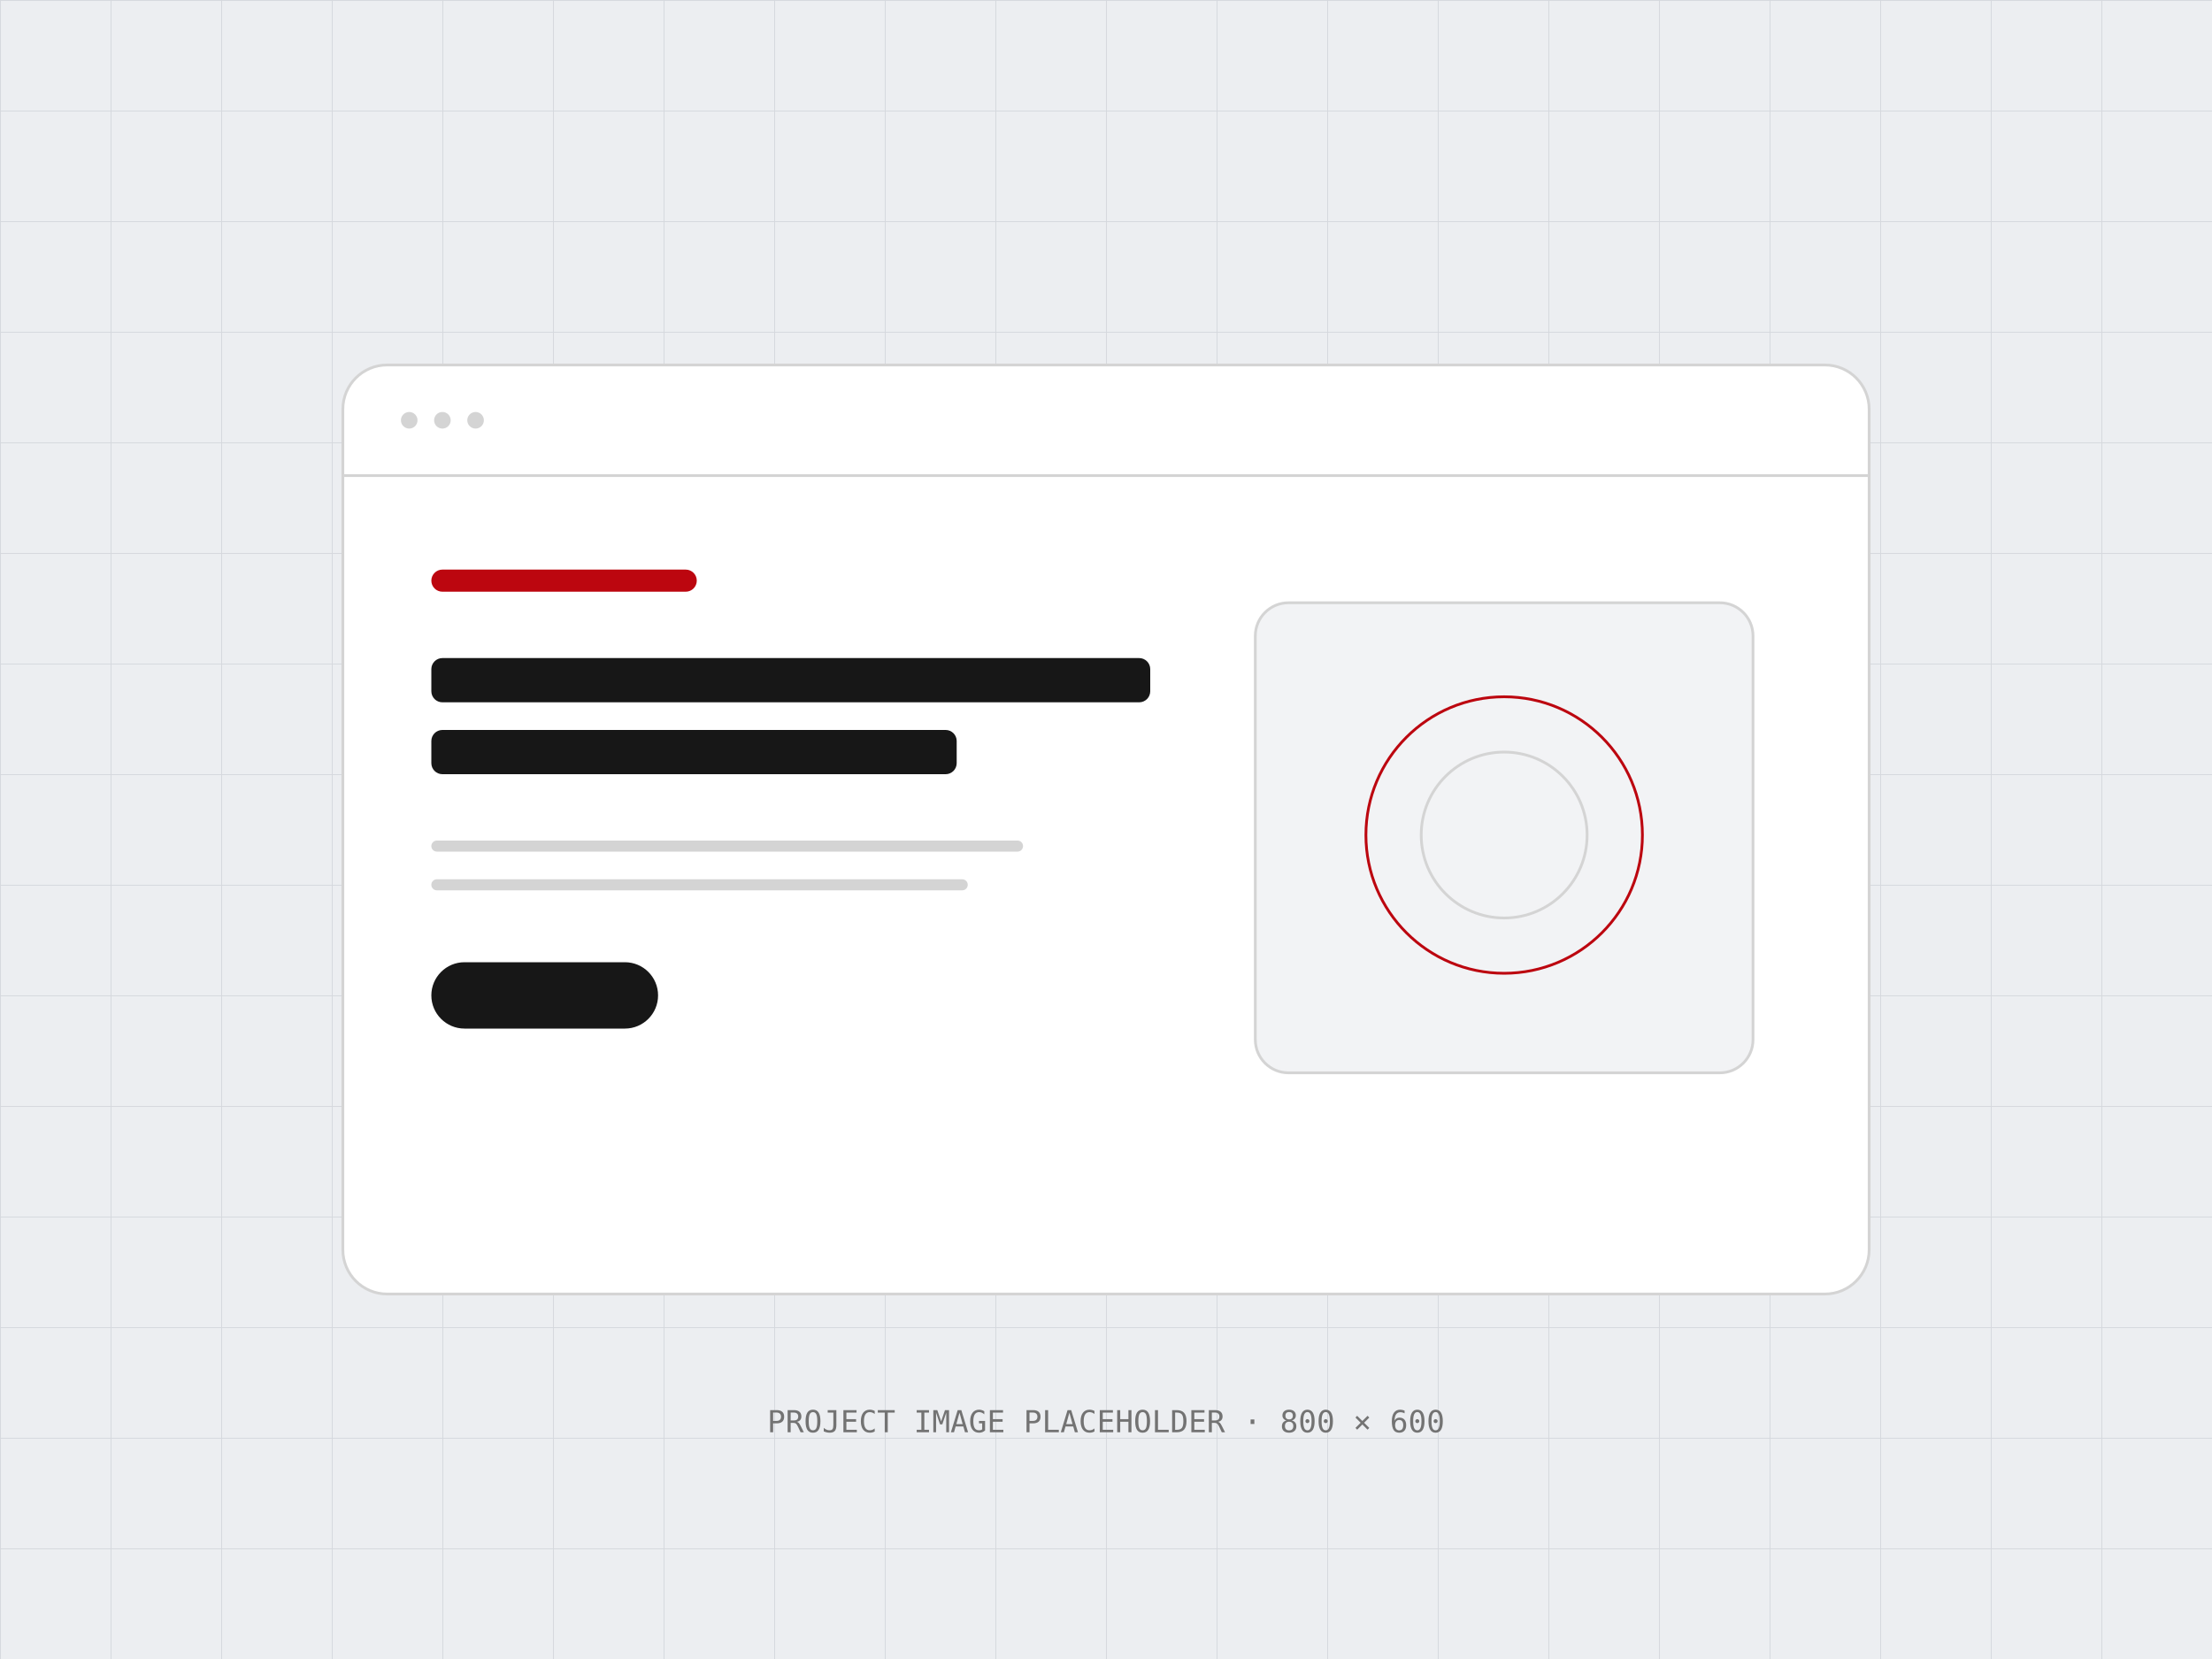
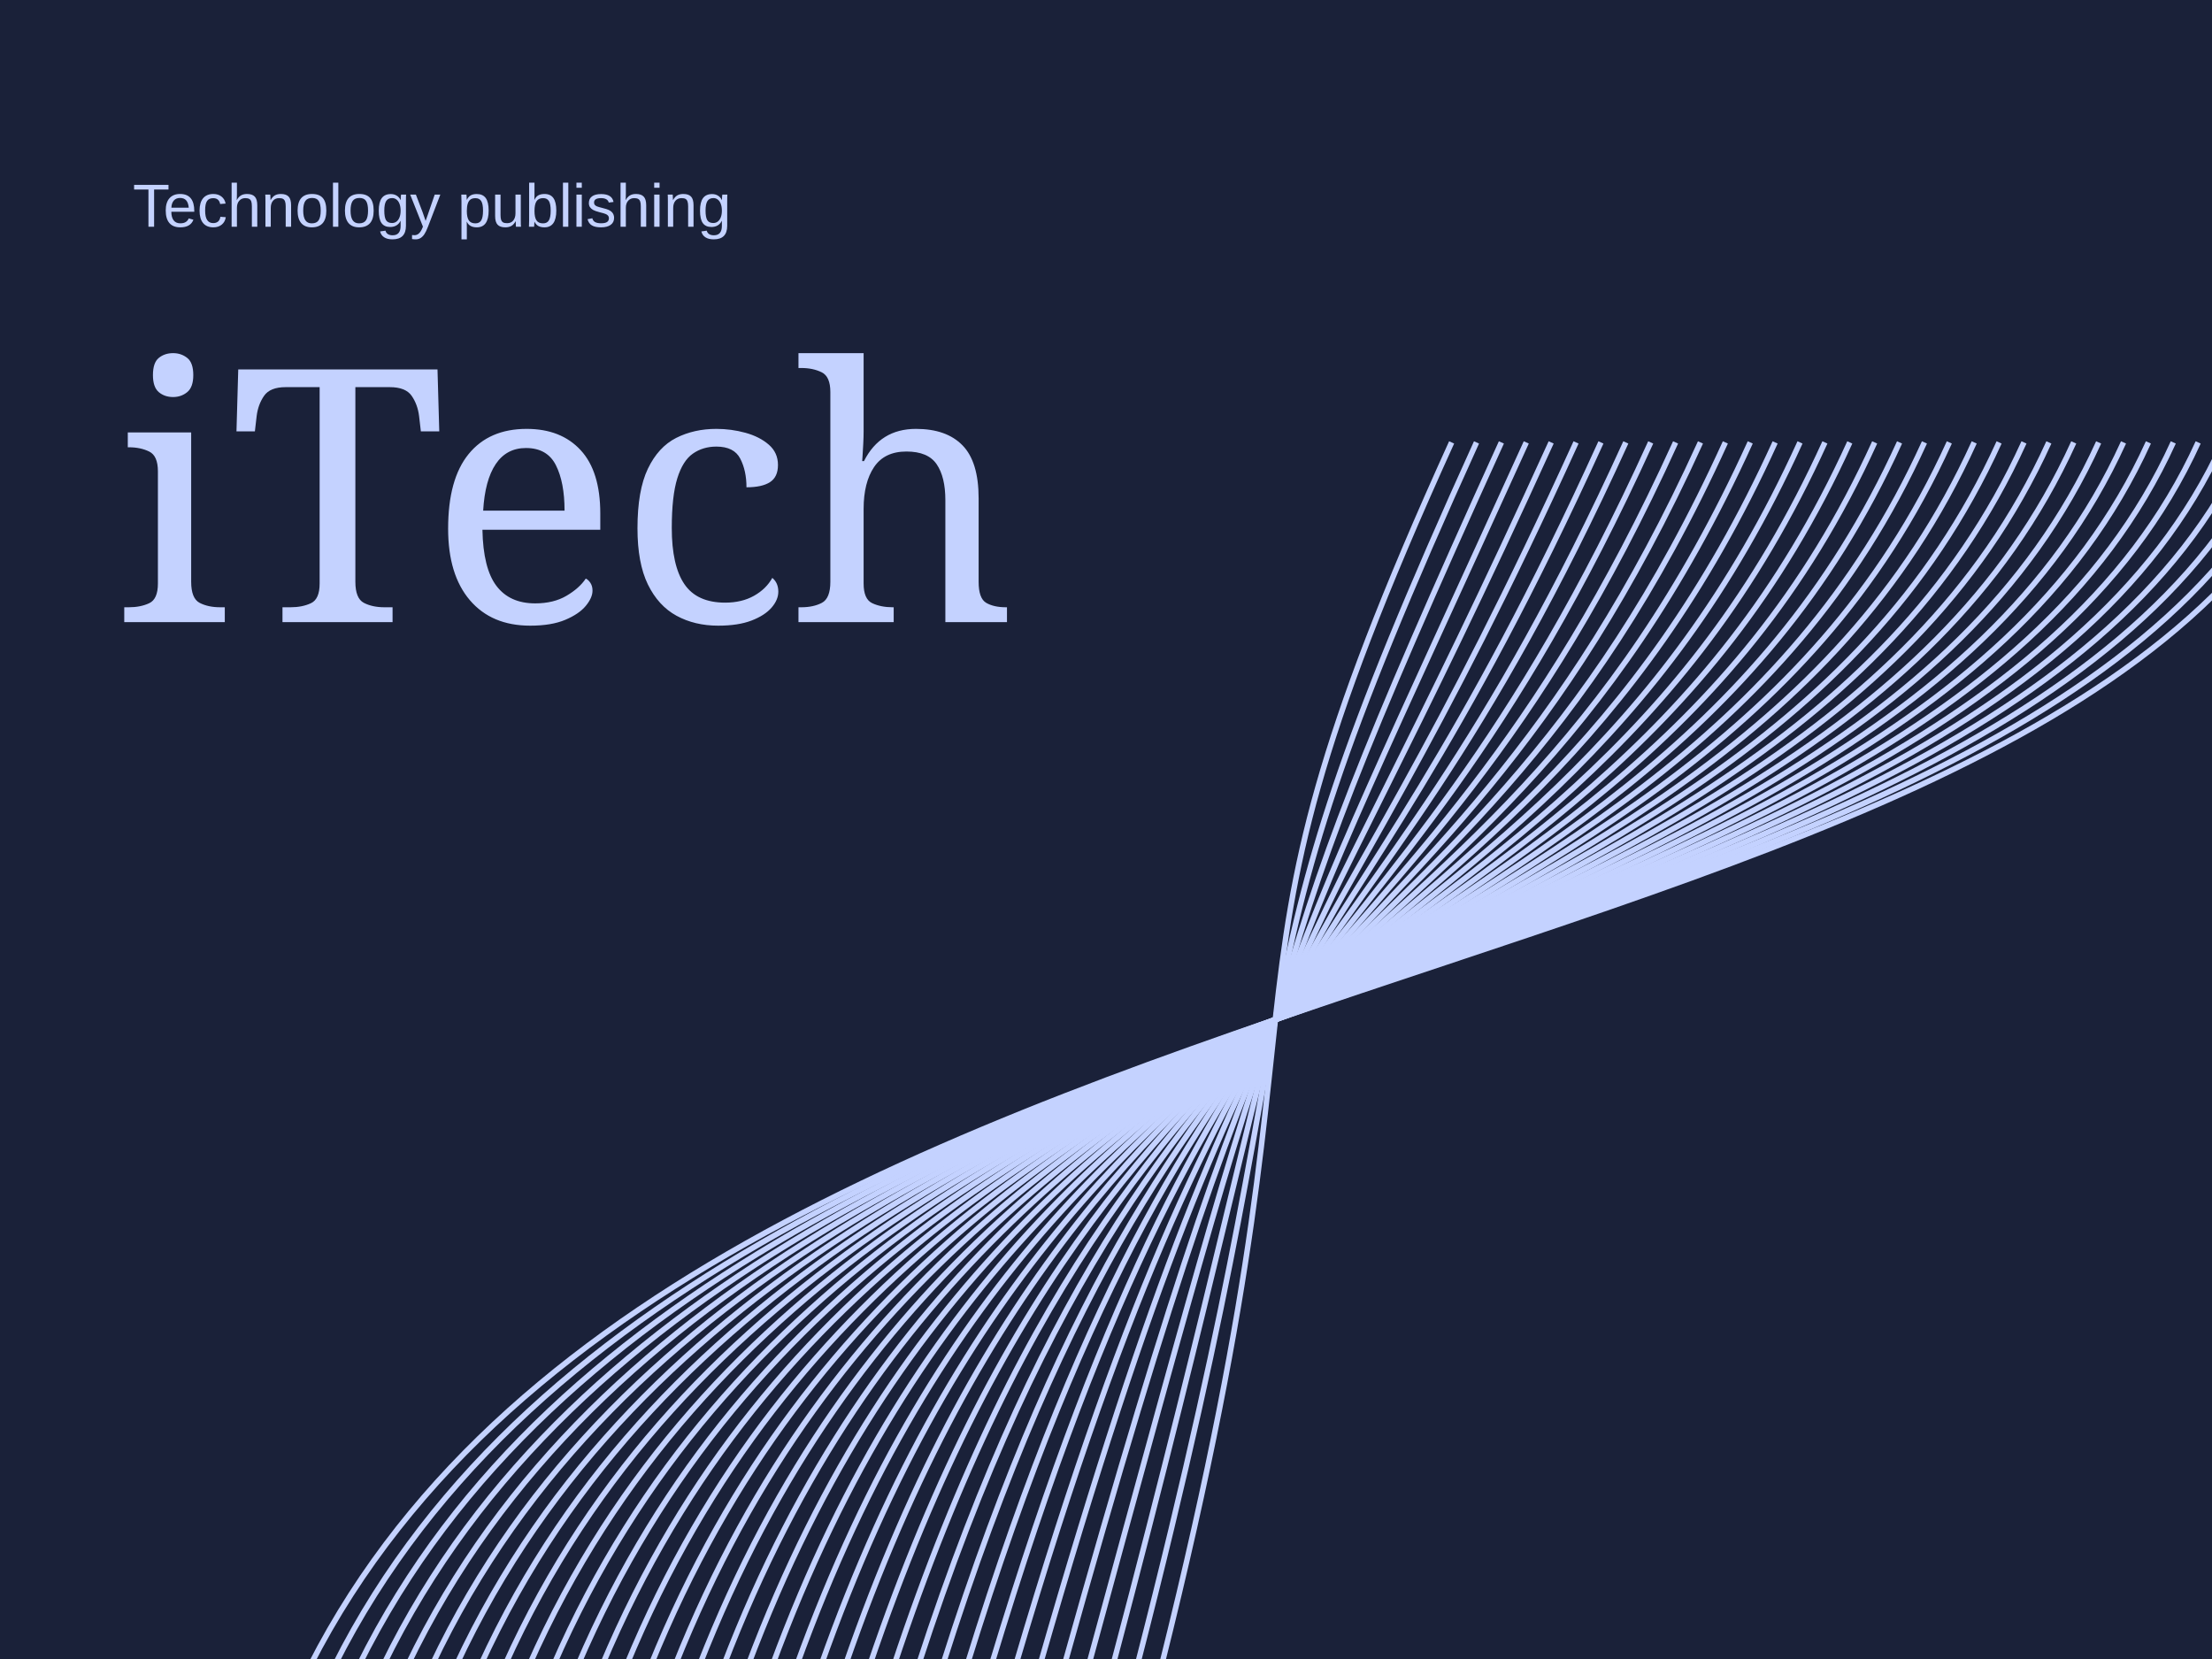
<svg xmlns="http://www.w3.org/2000/svg" width="800" height="600" viewBox="0 0 800 600">
-   <rect width="800" height="600" fill="#eceef1" />
-   <defs>
-     <pattern id="g" width="40" height="40" patternUnits="userSpaceOnUse">
-       <path d="M40 0H0V40" fill="none" stroke="#d5d8dd" stroke-width=".6" />
-     </pattern>
-   </defs>
-   <rect width="800" height="600" fill="url(#g)" />
-   <rect x="124" y="132" width="552" height="336" rx="16" fill="#fff" stroke="#d4d4d4" />
-   <path d="M124 172h552" stroke="#d4d4d4" />
-   <g fill="#d4d4d4">
-     <circle cx="148" cy="152" r="3" />
-     <circle cx="160" cy="152" r="3" />
-     <circle cx="172" cy="152" r="3" />
-   </g>
-   <rect x="156" y="206" width="96" height="8" rx="4" fill="#bc060f" />
-   <rect x="156" y="238" width="260" height="16" rx="4" fill="#171717" />
-   <rect x="156" y="264" width="190" height="16" rx="4" fill="#171717" />
-   <rect x="156" y="304" width="214" height="4" rx="2" fill="#d4d4d4" />
-   <rect x="156" y="318" width="194" height="4" rx="2" fill="#d4d4d4" />
-   <rect x="156" y="348" width="82" height="24" rx="12" fill="#171717" />
-   <rect x="454" y="218" width="180" height="170" rx="12" fill="#f2f3f5" stroke="#d4d4d4" />
-   <circle cx="544" cy="302" r="50" fill="none" stroke="#bc060f" />
-   <circle cx="544" cy="302" r="30" fill="none" stroke="#d4d4d4" />
-   <text x="400" y="518" text-anchor="middle" fill="#737373" font-family="monospace" font-size="11">PROJECT IMAGE PLACEHOLDER · 800 × 600</text>
+   <rect width="800" height="600" fill="#1a2139" />
+   <path d="M90 660 C180 330 740 380 840 160" fill="none" stroke="#c4d2ff" stroke-width="2" />
+   <path d="M99 660 C189 330 731 380 831 160" fill="none" stroke="#c4d2ff" stroke-width="2" />
+   <path d="M108 660 C198 330 722 380 822 160" fill="none" stroke="#c4d2ff" stroke-width="2" />
+   <path d="M117 660 C207 330 713 380 813 160" fill="none" stroke="#c4d2ff" stroke-width="2" />
+   <path d="M126 660 C216 330 704 380 804 160" fill="none" stroke="#c4d2ff" stroke-width="2" />
+   <path d="M135 660 C225 330 695 380 795 160" fill="none" stroke="#c4d2ff" stroke-width="2" />
+   <path d="M144 660 C234 330 686 380 786 160" fill="none" stroke="#c4d2ff" stroke-width="2" />
+   <path d="M153 660 C243 330 677 380 777 160" fill="none" stroke="#c4d2ff" stroke-width="2" />
+   <path d="M162 660 C252 330 668 380 768 160" fill="none" stroke="#c4d2ff" stroke-width="2" />
+   <path d="M171 660 C261 330 659 380 759 160" fill="none" stroke="#c4d2ff" stroke-width="2" />
+   <path d="M180 660 C270 330 650 380 750 160" fill="none" stroke="#c4d2ff" stroke-width="2" />
+   <path d="M189 660 C279 330 641 380 741 160" fill="none" stroke="#c4d2ff" stroke-width="2" />
+   <path d="M198 660 C288 330 632 380 732 160" fill="none" stroke="#c4d2ff" stroke-width="2" />
+   <path d="M207 660 C297 330 623 380 723 160" fill="none" stroke="#c4d2ff" stroke-width="2" />
+   <path d="M216 660 C306 330 614 380 714 160" fill="none" stroke="#c4d2ff" stroke-width="2" />
+   <path d="M225 660 C315 330 605 380 705 160" fill="none" stroke="#c4d2ff" stroke-width="2" />
+   <path d="M234 660 C324 330 596 380 696 160" fill="none" stroke="#c4d2ff" stroke-width="2" />
+   <path d="M243 660 C333 330 587 380 687 160" fill="none" stroke="#c4d2ff" stroke-width="2" />
+   <path d="M252 660 C342 330 578 380 678 160" fill="none" stroke="#c4d2ff" stroke-width="2" />
+   <path d="M261 660 C351 330 569 380 669 160" fill="none" stroke="#c4d2ff" stroke-width="2" />
+   <path d="M270 660 C360 330 560 380 660 160" fill="none" stroke="#c4d2ff" stroke-width="2" />
+   <path d="M279 660 C369 330 551 380 651 160" fill="none" stroke="#c4d2ff" stroke-width="2" />
+   <path d="M288 660 C378 330 542 380 642 160" fill="none" stroke="#c4d2ff" stroke-width="2" />
+   <path d="M297 660 C387 330 533 380 633 160" fill="none" stroke="#c4d2ff" stroke-width="2" />
+   <path d="M306 660 C396 330 524 380 624 160" fill="none" stroke="#c4d2ff" stroke-width="2" />
+   <path d="M315 660 C405 330 515 380 615 160" fill="none" stroke="#c4d2ff" stroke-width="2" />
+   <path d="M324 660 C414 330 506 380 606 160" fill="none" stroke="#c4d2ff" stroke-width="2" />
+   <path d="M333 660 C423 330 497 380 597 160" fill="none" stroke="#c4d2ff" stroke-width="2" />
+   <path d="M342 660 C432 330 488 380 588 160" fill="none" stroke="#c4d2ff" stroke-width="2" />
+   <path d="M351 660 C441 330 479 380 579 160" fill="none" stroke="#c4d2ff" stroke-width="2" />
+   <path d="M360 660 C450 330 470 380 570 160" fill="none" stroke="#c4d2ff" stroke-width="2" />
+   <path d="M369 660 C459 330 461 380 561 160" fill="none" stroke="#c4d2ff" stroke-width="2" />
+   <path d="M378 660 C468 330 452 380 552 160" fill="none" stroke="#c4d2ff" stroke-width="2" />
+   <path d="M387 660 C477 330 443 380 543 160" fill="none" stroke="#c4d2ff" stroke-width="2" />
+   <path d="M396 660 C486 330 434 380 534 160" fill="none" stroke="#c4d2ff" stroke-width="2" />
+   <path d="M405 660 C495 330 425 380 525 160" fill="none" stroke="#c4d2ff" stroke-width="2" />
+   <text x="48" y="82" font-family="Arial,sans-serif" font-size="22" fill="#c4d2ff">Technology publishing</text>
+   <text x="42" y="225" font-family="Georgia,serif" font-size="128" fill="#c4d2ff">iTech</text>
</svg>
